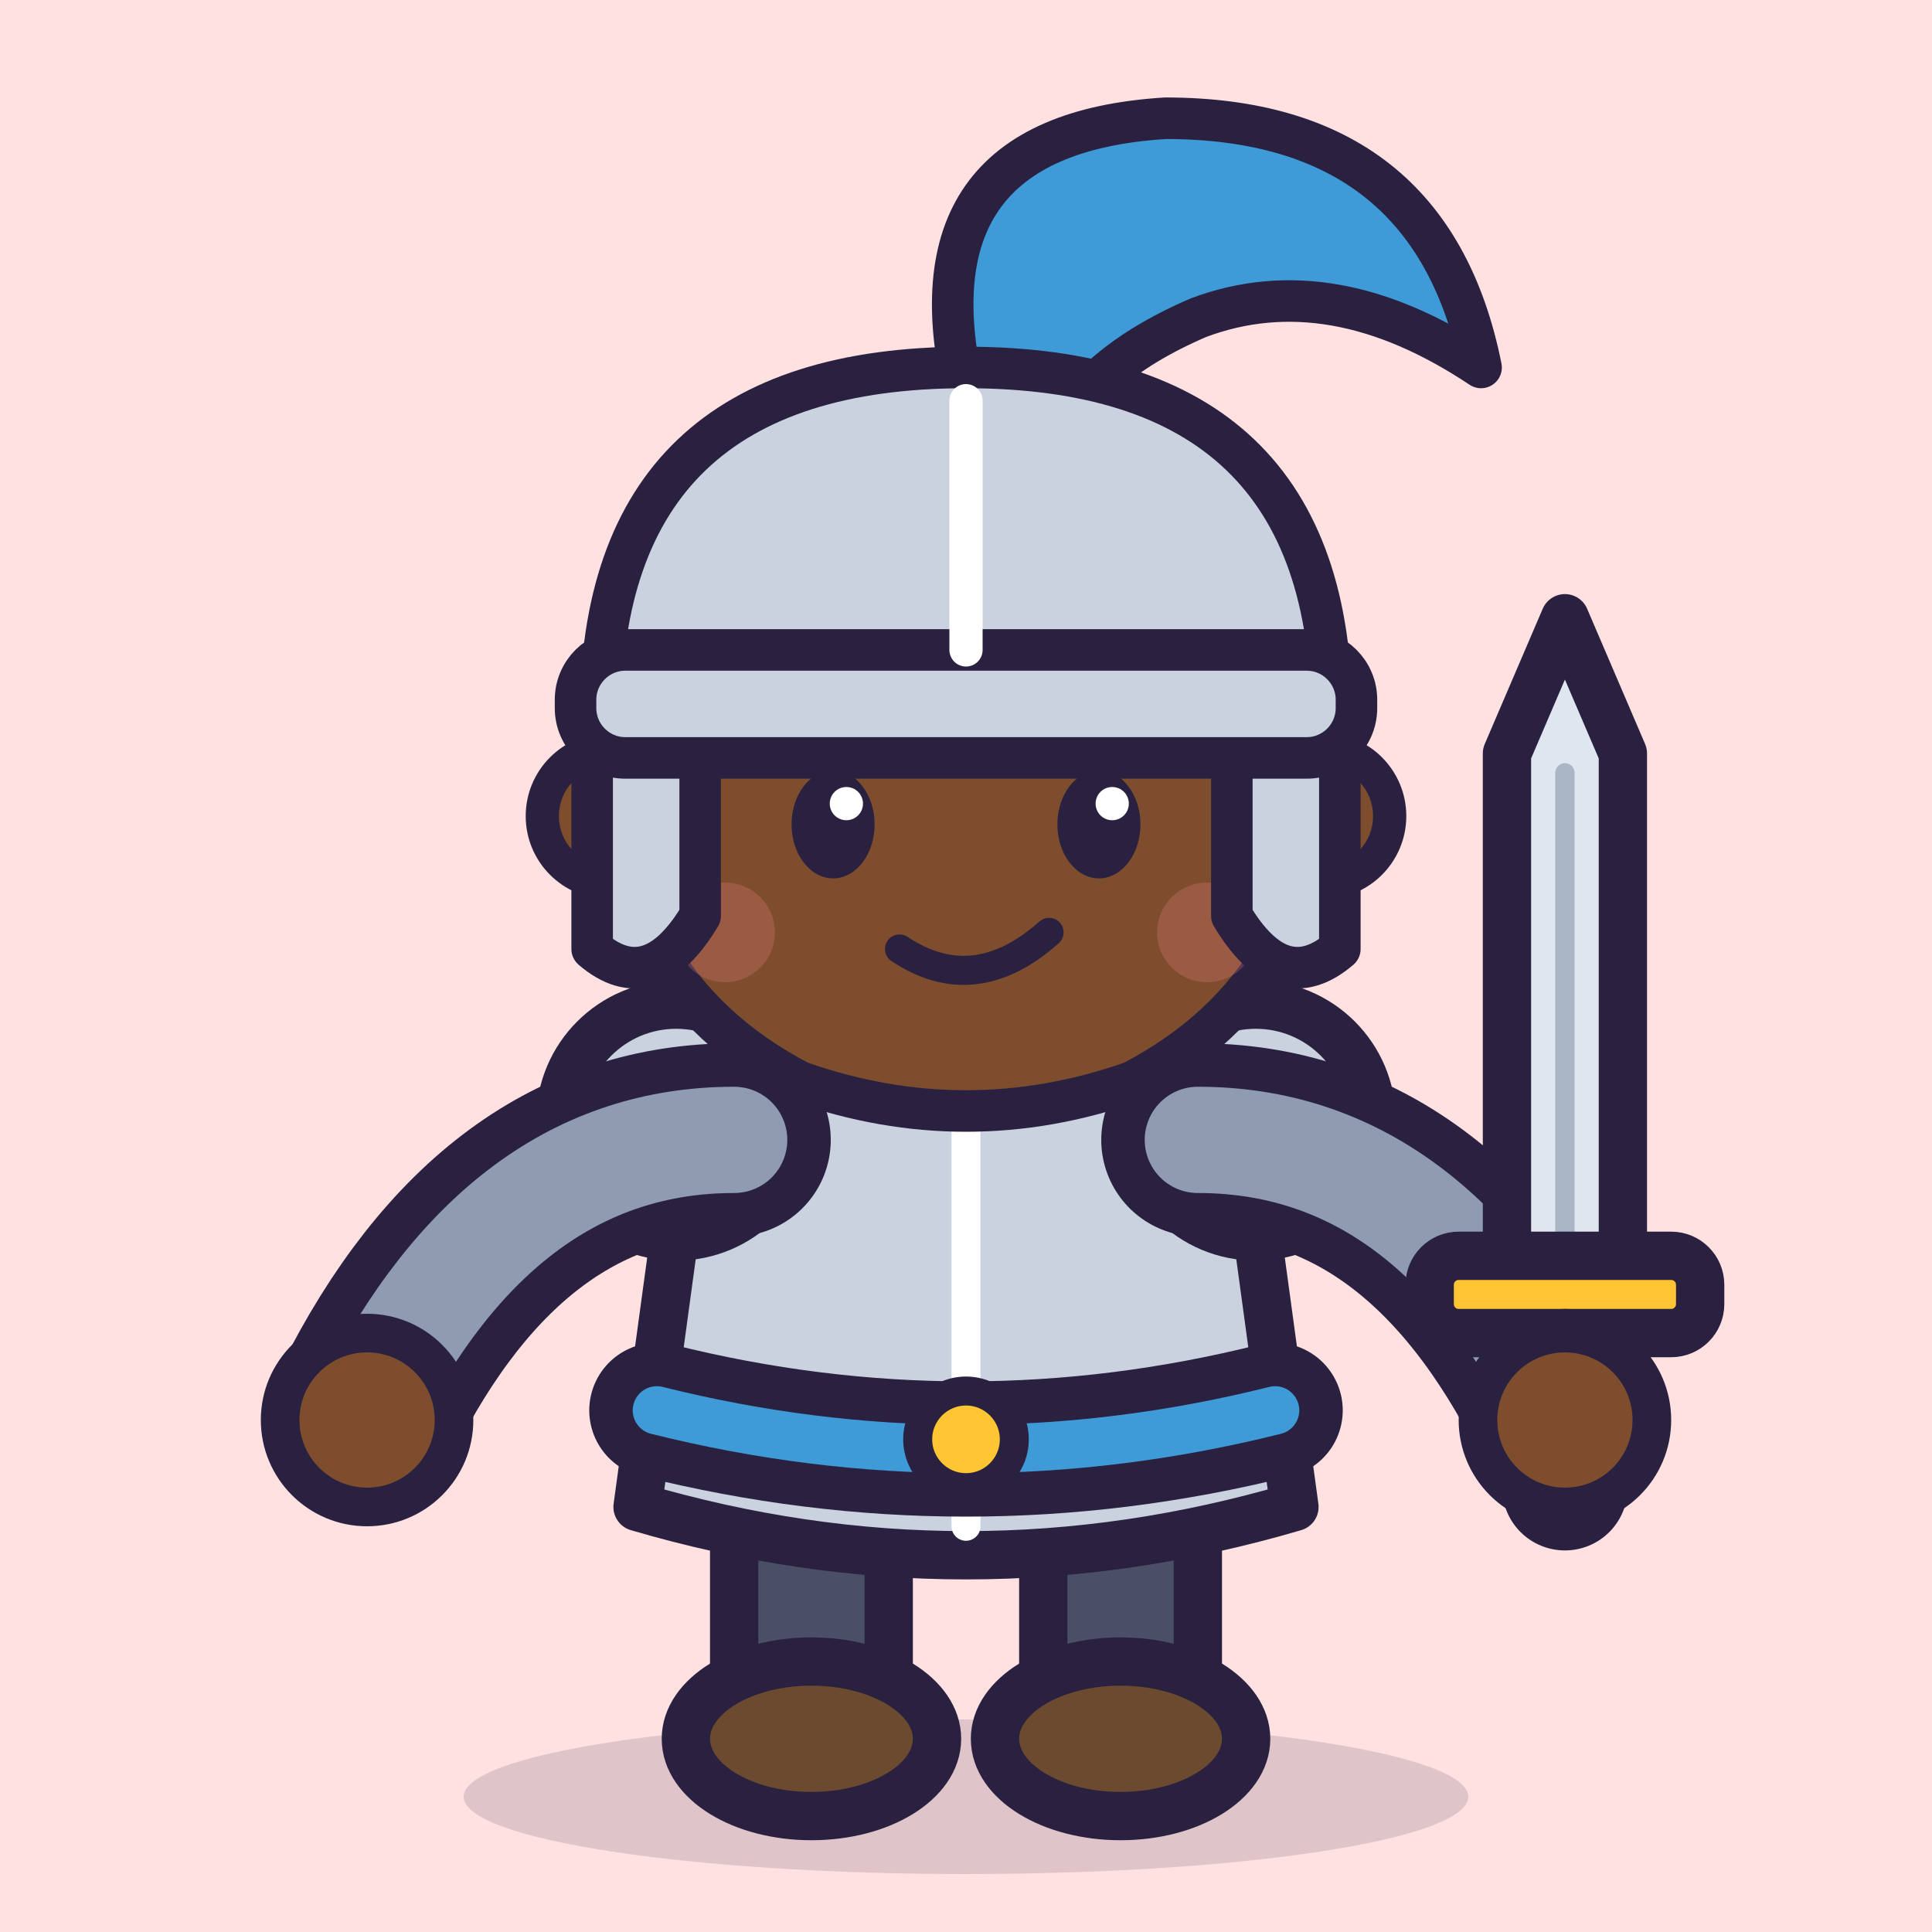
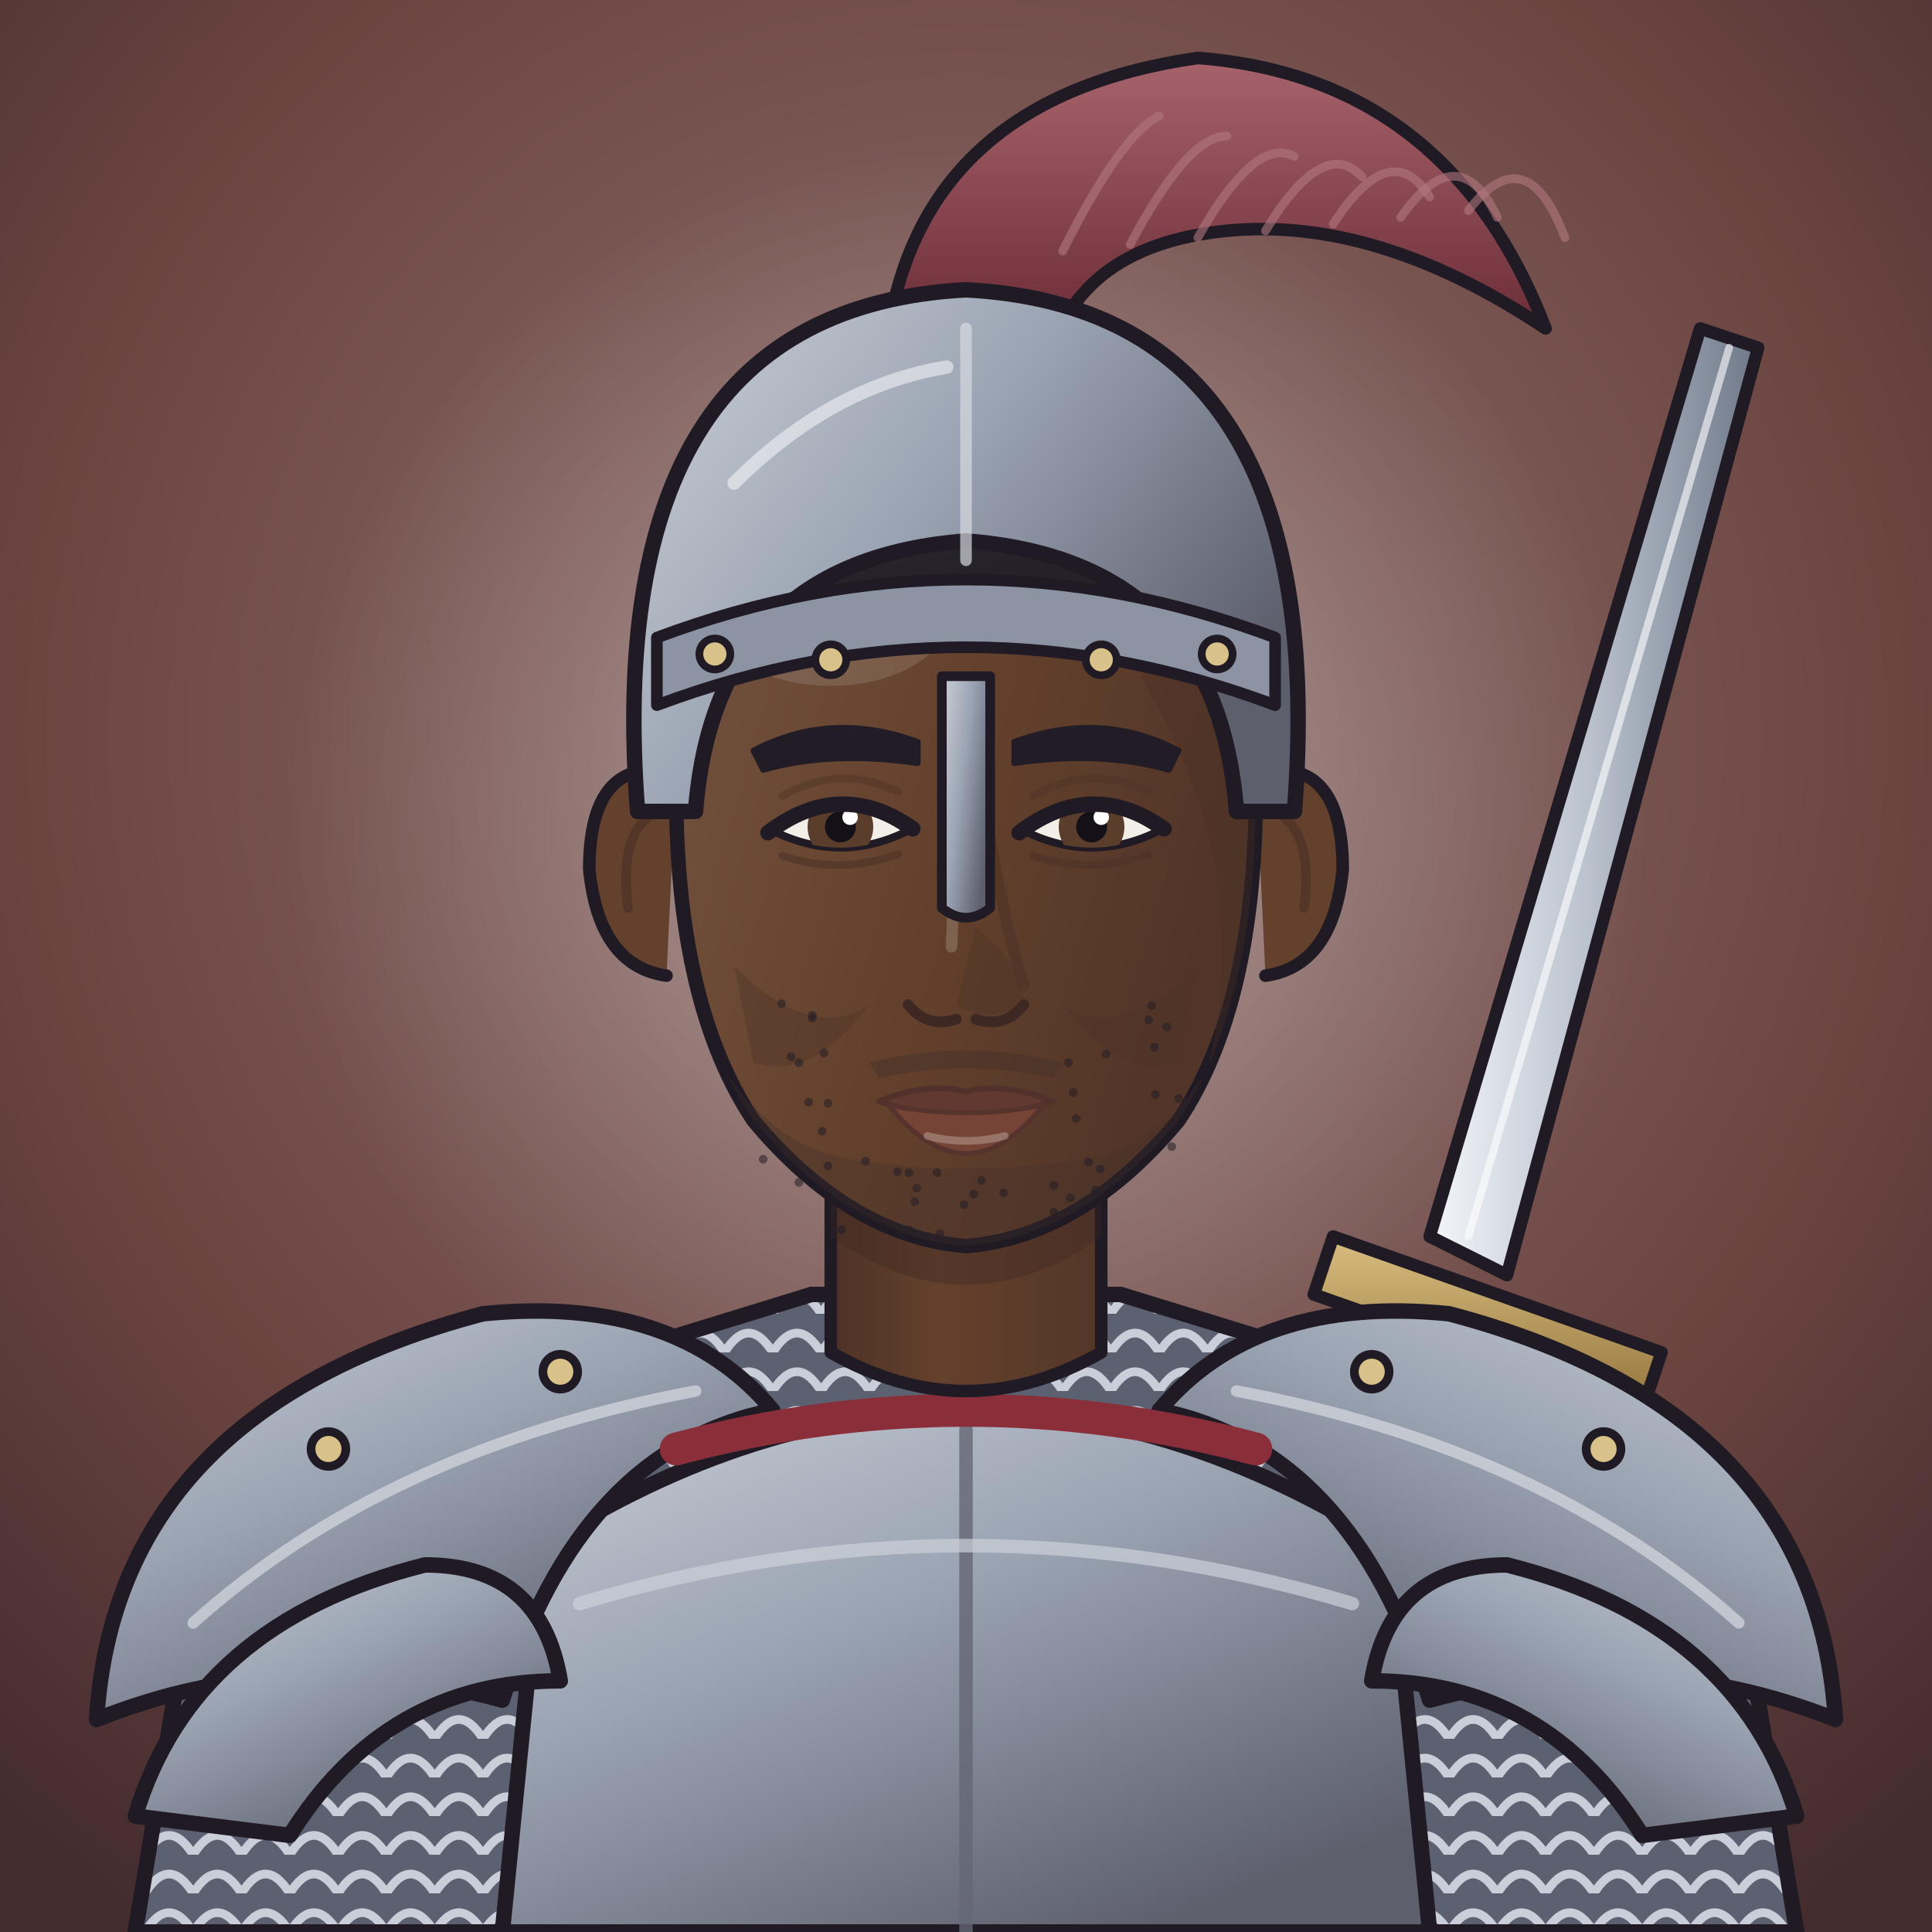
<svg xmlns="http://www.w3.org/2000/svg" viewBox="0 0 200 200" role="img" aria-label="Warrior avatar">
-   <rect width="200" height="200" fill="#ffe1e2" />
-   <ellipse cx="100" cy="186" rx="52" ry="8" fill="#2a2140" opacity=".15" />
-   <g transform="translate(100 112) scale(.86) translate(-100 -122)" />
-   <rect x="76" y="150" width="16" height="28" rx="3" fill="#4a4f66" stroke="#2a2140" stroke-width="5" stroke-linejoin="round" stroke-linecap="round" />
-   <rect x="108" y="150" width="16" height="28" rx="3" fill="#4a4f66" stroke="#2a2140" stroke-width="5" stroke-linejoin="round" stroke-linecap="round" />
-   <ellipse cx="84" cy="180" rx="13" ry="8" fill="#6b4a2f" stroke="#2a2140" stroke-width="5" stroke-linejoin="round" stroke-linecap="round" />
+   <defs>
+     <radialGradient id="warriorm2g1" cx="0.5" cy="0.38" r="0.75">
+       <stop offset="0" stop-color="#907370" stop-opacity="1" />
+       <stop offset="0.65" stop-color="#6b4440" stop-opacity="1" />
+       <stop offset="1" stop-color="#432b2e" stop-opacity="1" />
+     </radialGradient>
+     <radialGradient id="warriorm2g2" cx="0.5" cy="0.5" r="0.5">
+       <stop offset="0" stop-color="#ffffff" stop-opacity="0.35" />
+       <stop offset="1" stop-color="#ffffff" stop-opacity="0" />
+     </radialGradient>
+     <linearGradient id="warriorm2g3" x1="0" y1="0" x2="1" y2="0">
+       <stop offset="0" stop-color="#f4f6fa" />
+       <stop offset="0.5" stop-color="#b8c0cc" />
+       <stop offset="1" stop-color="#6e7888" />
+     </linearGradient>
+     <linearGradient id="warriorm2g4" x1="0" y1="0" x2="1" y2="0">
+       <stop offset="0" stop-color="#9a6a44" />
+       <stop offset="1" stop-color="#4e3424" />
+     </linearGradient>
+     <linearGradient id="warriorm2g5" x1="0" y1="0" x2="0" y2="1">
+       <stop offset="0" stop-color="#d9bd80" />
+       <stop offset="1" stop-color="#92743b" />
+     </linearGradient>
+     <linearGradient id="warriorm2g6" x1="0" y1="0" x2="0" y2="1">
+       <stop offset="0" stop-color="#474349" />
+       <stop offset="0.6" stop-color="#262229" />
+       <stop offset="1" stop-color="#1f1a23" />
+     </linearGradient>
+     <linearGradient id="warriorm2g7" x1="0" y1="0" x2="0.7" y2="1">
+       <stop offset="0" stop-color="#c7ccd5" />
+       <stop offset="0.45" stop-color="#9aa3b2" />
+       <stop offset="1" stop-color="#5d5f6d" />
+     </linearGradient>
+     <pattern id="warriorm2mail" width="5" height="4" patternUnits="userSpaceOnUse">
+       <rect width="5" height="4" fill="#5b6170" />
+       <path d="M0 4Q2.5 0 5 4" fill="none" stroke="#c9ced8" stroke-width=".9" />
+     </pattern>
+     <linearGradient id="warriorm2g8" x1="0" y1="0" x2="1" y2="0">
+       <stop offset="0" stop-color="#4d3226" />
+       <stop offset="0.4" stop-color="#64412c" />
+       <stop offset="1" stop-color="#543628" />
+     </linearGradient>
+     <linearGradient id="warriorm2g9" x1="0" y1="0" x2="1" y2="0.4">
+       <stop offset="0" stop-color="#745441" />
+       <stop offset="0.55" stop-color="#64412c" />
+       <stop offset="1" stop-color="#523528" />
+     </linearGradient>
+     <clipPath id="warriorm2c10">
+       <path d="M70 82Q70 48 100 46Q130 48 130 82Q130 104 122 116Q112 128 100 129Q88 128 78 116Q70 104 70 82Z" />
+     </clipPath>
+     <clipPath id="warriorm2c11">
+       <path d="M80 86Q87 81 94 86Q87 89.5 80 86Z" />
+     </clipPath>
+     <clipPath id="warriorm2c12">
+       <path d="M106 86Q113 81 120 86Q113 89.5 106 86Z" />
+     </clipPath>
+     <linearGradient id="warriorm2g13" x1="0" y1="0" x2="0.3" y2="1">
+       <stop offset="0" stop-color="#514e54" />
+       <stop offset="0.5" stop-color="#262229" />
+       <stop offset="1" stop-color="#201b24" />
+     </linearGradient>
+     <linearGradient id="warriorm2g14" x1="0" y1="0" x2="1" y2="0.6">
+       <stop offset="0" stop-color="#ccd1d8" />
+       <stop offset="0.5" stop-color="#9aa3b2" />
+       <stop offset="1" stop-color="#5d5f6d" />
+     </linearGradient>
+     <linearGradient id="warriorm2g15" x1="0" y1="0" x2="0" y2="1">
+       <stop offset="0" stop-color="#a7636b" />
+       <stop offset="1" stop-color="#60232e" />
+     </linearGradient>
+   </defs>
+   <rect width="200" height="200" fill="url(#warriorm2g1)" />
+   <circle cx="100" cy="86" r="70" fill="url(#warriorm2g2)" />
+   <path d="M148 128L176 34L182 36L156 132Z" fill="url(#warriorm2g3)" stroke="#1f1a24" stroke-width="1.3" stroke-linejoin="round" stroke-linecap="round" />
+   <path d="M152 128L179 36" fill="none" stroke="#ffffff" stroke-width="0.8" stroke-linecap="round" stroke-linejoin="round" opacity="0.6" />
+   <path d="M136 134L170 146L172 140L138 128Z" fill="url(#warriorm2g5)" stroke="#1f1a24" stroke-width="1.3" stroke-linejoin="round" stroke-linecap="round" />
+   <path d="M150 140L144 160L150 162L156 142Z" fill="#4a3426" stroke="#1f1a24" stroke-width="1.2" stroke-linejoin="round" stroke-linecap="round" />
+   <path d="M14 200L18 176Q24 150 58 142L84 134H116L142 142Q176 150 182 176L186 200Z" fill="url(#warriorm2mail)" stroke="#1f1a24" stroke-width="1.6" stroke-linejoin="round" stroke-linecap="round" />
+   <path d="M52 200L56 160Q78 146 100 146Q122 146 144 160L148 200Z" fill="url(#warriorm2g7)" stroke="#1f1a24" stroke-width="1.6" stroke-linejoin="round" stroke-linecap="round" />
+   <path d="M100 148V200" fill="none" stroke="#646774" stroke-width="1.4" stroke-linecap="round" stroke-linejoin="round" opacity="0.8" />
+   <path d="M60 166Q100 154 140 166" fill="none" stroke="#ccd1d8" stroke-width="1.4" stroke-linecap="round" stroke-linejoin="round" opacity="0.7" />
+   <g>
+     <path d="M10 178Q12 146 50 136Q70 134 80 146Q60 150 52 176Q30 170 10 178Z" fill="url(#warriorm2g7)" stroke="#1f1a24" stroke-width="1.6" stroke-linejoin="round" stroke-linecap="round" />
+     <path d="M14 188Q20 168 44 162Q56 162 58 174Q40 174 30 190Z" fill="url(#warriorm2g7)" stroke="#1f1a24" stroke-width="1.6" stroke-linejoin="round" stroke-linecap="round" />
+     <circle cx="34" cy="150" r="1.8" fill="#d9c28a" stroke="#1f1a24" stroke-width="0.9" />
+     <circle cx="58" cy="142" r="1.8" fill="#d9c28a" stroke="#1f1a24" stroke-width="0.9" />
+     <path d="M20 168Q40 150 72 144" fill="none" stroke="#d7dae0" stroke-width="1.2" stroke-linecap="round" stroke-linejoin="round" opacity="0.7" />
+   </g>
  <g transform="translate(200 0) scale(-1 1)">
-     <ellipse cx="84" cy="180" rx="13" ry="8" fill="#6b4a2f" stroke="#2a2140" stroke-width="5" stroke-linejoin="round" stroke-linecap="round" />
-   </g>
-   <path d="M72 112Q100 102 128 112L134 156Q100 166 66 156Z" fill="#c9d2de" stroke="#2a2140" stroke-width="5" stroke-linejoin="round" stroke-linecap="round" />
-   <path d="M100 110V158" fill="none" stroke="#fff" stroke-width="3" stroke-linecap="round" stroke-linejoin="round" />
-   <path d="M68 146Q100 154 132 146" fill="none" stroke="#2a2140" stroke-width="14" stroke-linecap="round" stroke-linejoin="round" />
-   <path d="M68 146Q100 154 132 146" fill="none" stroke="#3f9bd8" stroke-width="5" stroke-linecap="round" stroke-linejoin="round" />
-   <circle cx="100" cy="149" r="5" fill="#ffc533" stroke="#2a2140" stroke-width="3" stroke-linejoin="round" stroke-linecap="round" />
-   <circle cx="70" cy="116" r="12" fill="#c9d2de" stroke="#2a2140" stroke-width="5" stroke-linejoin="round" stroke-linecap="round" />
-   <circle cx="130" cy="116" r="12" fill="#c9d2de" stroke="#2a2140" stroke-width="5" stroke-linejoin="round" stroke-linecap="round" />
-   <path d="M76 118Q52 118 38 146" fill="none" stroke="#2a2140" stroke-width="20" stroke-linecap="round" stroke-linejoin="round" />
-   <path d="M76 118Q52 118 38 146" fill="none" stroke="#8f9bb0" stroke-width="11" stroke-linecap="round" stroke-linejoin="round" />
-   <circle cx="38" cy="147" r="9" fill="#7d4d2e" stroke="#2a2140" stroke-width="4" stroke-linejoin="round" stroke-linecap="round" />
-   <path d="M124 118Q148 118 162 146" fill="none" stroke="#2a2140" stroke-width="20" stroke-linecap="round" stroke-linejoin="round" />
-   <path d="M124 118Q148 118 162 146" fill="none" stroke="#8f9bb0" stroke-width="11" stroke-linecap="round" stroke-linejoin="round" />
-   <path d="M156 132V78L162 64L168 78V132Z" fill="#dfe6ef" stroke="#2a2140" stroke-width="5" stroke-linejoin="round" stroke-linecap="round" />
-   <path d="M162 80V128" fill="none" stroke="#aab6c6" stroke-width="2" stroke-linecap="round" stroke-linejoin="round" />
-   <rect x="148" y="130" width="28" height="8" rx="3" fill="#ffc533" stroke="#2a2140" stroke-width="5" stroke-linejoin="round" stroke-linecap="round" />
-   <path d="M162 142V154" fill="none" stroke="#2a2140" stroke-width="13" stroke-linecap="round" stroke-linejoin="round" />
-   <path d="M162 142V154" fill="none" stroke="#6b4a2f" stroke-width="4" stroke-linecap="round" stroke-linejoin="round" />
-   <circle cx="162" cy="147" r="9" fill="#7d4d2e" stroke="#2a2140" stroke-width="4" stroke-linejoin="round" stroke-linecap="round" />
-   <g transform="translate(100 112) scale(.86) translate(-100 -122)">
-     <circle cx="57" cy="90" r="8" fill="#7d4d2e" stroke="#2a2140" stroke-width="4" stroke-linejoin="round" stroke-linecap="round" />
-     <circle cx="143" cy="90" r="8" fill="#7d4d2e" stroke="#2a2140" stroke-width="4" stroke-linejoin="round" stroke-linecap="round" />
-     <path d="M57 82Q57 46 100 46Q143 46 143 82Q143 110 120 122Q100 129 80 122Q57 110 57 82Z" fill="#7d4d2e" stroke="#2a2140" stroke-width="5" stroke-linejoin="round" stroke-linecap="round" />
-     <circle cx="71" cy="104" r="6" fill="#ff8a8d" opacity=".22" />
-     <circle cx="129" cy="104" r="6" fill="#ff8a8d" opacity=".22" />
-     <ellipse cx="84" cy="91" rx="5" ry="6.5" fill="#2a2140" />
-     <circle cx="85.6" cy="88.5" r="2" fill="#fff" />
-     <ellipse cx="116" cy="91" rx="5" ry="6.5" fill="#2a2140" />
-     <circle cx="117.6" cy="88.5" r="2" fill="#fff" />
-     <path d="M77 79Q84 75 91 78M109 78Q116 75 123 79" fill="none" stroke="#2a2140" stroke-width="3" stroke-linecap="round" stroke-linejoin="round" />
-     <path d="M92 106Q101 112 110 104" fill="none" stroke="#2a2140" stroke-width="3.5" stroke-linecap="round" stroke-linejoin="round" />
-     <path d="M100 40Q92 8 124 6Q156 6 162 36Q144 24 128 30Q114 36 110 46Z" fill="#3f9bd8" stroke="#2a2140" stroke-width="5" stroke-linejoin="round" stroke-linecap="round" />
-     <path d="M55 80V106Q62 112 68 102V82Z" fill="#c9d2de" stroke="#2a2140" stroke-width="5" stroke-linejoin="round" stroke-linecap="round" />
-     <g transform="translate(200 0) scale(-1 1)">
-       <path d="M55 80V106Q62 112 68 102V82Z" fill="#c9d2de" stroke="#2a2140" stroke-width="5" stroke-linejoin="round" stroke-linecap="round" />
-     </g>
-     <path d="M56 78Q56 36 100 36Q144 36 144 78Z" fill="#c9d2de" stroke="#2a2140" stroke-width="5" stroke-linejoin="round" stroke-linecap="round" />
-     <rect x="53" y="70" width="94" height="13" rx="6" fill="#c9d2de" stroke="#2a2140" stroke-width="5" stroke-linejoin="round" stroke-linecap="round" />
-     <path d="M100 40V70" fill="none" stroke="#fff" stroke-width="4" stroke-linecap="round" stroke-linejoin="round" />
-   </g>
+     <path d="M10 178Q12 146 50 136Q70 134 80 146Q60 150 52 176Q30 170 10 178Z" fill="url(#warriorm2g7)" stroke="#1f1a24" stroke-width="1.6" stroke-linejoin="round" stroke-linecap="round" />
+     <path d="M14 188Q20 168 44 162Q56 162 58 174Q40 174 30 190Z" fill="url(#warriorm2g7)" stroke="#1f1a24" stroke-width="1.6" stroke-linejoin="round" stroke-linecap="round" />
+     <circle cx="34" cy="150" r="1.8" fill="#d9c28a" stroke="#1f1a24" stroke-width="0.9" />
+     <circle cx="58" cy="142" r="1.8" fill="#d9c28a" stroke="#1f1a24" stroke-width="0.9" />
+     <path d="M20 168Q40 150 72 144" fill="none" stroke="#d7dae0" stroke-width="1.2" stroke-linecap="round" stroke-linejoin="round" opacity="0.7" />
+   </g>
+   <path d="M70 150Q100 142 130 150" fill="none" stroke="#8a2f3a" stroke-width="3.4" stroke-linecap="round" stroke-linejoin="round" opacity="1" />
+   <path d="M86 112L86 140Q100 148 114 140L114 112Z" fill="url(#warriorm2g8)" stroke="#1f1a24" stroke-width="1.3" stroke-linejoin="round" stroke-linecap="round" />
+   <path d="M86 118Q100 134 114 118L114 128Q100 138 86 128Z" fill="#3b2622" opacity="0.35" />
+   <path d="M70 80Q61 78 61 90Q62 100 69 101" fill="#64412c" stroke="#1f1a24" stroke-width="1.3" stroke-linejoin="round" stroke-linecap="round" />
+   <path d="M68 84Q64 86 65 94" fill="none" stroke="#4d3226" stroke-width="1" stroke-linecap="round" stroke-linejoin="round" opacity="0.7" />
+   <path d="M130 80Q139 78 139 90Q138 100 131 101" fill="#64412c" stroke="#1f1a24" stroke-width="1.3" stroke-linejoin="round" stroke-linecap="round" />
+   <path d="M132 84Q136 86 135 94" fill="none" stroke="#4d3226" stroke-width="1" stroke-linecap="round" stroke-linejoin="round" opacity="0.7" />
+   <path d="M70 82Q70 48 100 46Q130 48 130 82Q130 104 122 116Q112 128 100 129Q88 128 78 116Q70 104 70 82Z" fill="url(#warriorm2g9)" stroke="#1f1a24" stroke-width="1.5" stroke-linejoin="round" stroke-linecap="round" />
+   <g clip-path="url(#warriorm2c10)">
+     <path d="M118 70Q134 96 120 124L132 124L132 60Z" fill="#472e25" opacity="0.35" />
+     <path d="M76 100Q84 108 90 104Q84 112 78 110Z" fill="#4b3126" opacity="0.35" />
+     <path d="M124 100Q116 108 110 104Q116 112 122 110Z" fill="#4b3126" opacity="0.35" />
+     <ellipse cx="86" cy="64" rx="12" ry="7" fill="#ffffff" opacity=".12" />
+   </g>
+   <path d="M80 86Q87 81 94 86Q87 89.5 80 86Z" fill="#f3efe8" stroke="#1f1a24" stroke-width="0.8" stroke-linejoin="round" stroke-linecap="round" />
+   <g clip-path="url(#warriorm2c11)">
+     <circle cx="87" cy="85.6" r="3.4" fill="#5a3e2b" />
+     <circle cx="87" cy="85.6" r="1.6" fill="#141018" />
+     <circle cx="88" cy="84.6" r=".8" fill="#ffffff" />
+   </g>
+   <path d="M79.5 86.2Q87 80.5 94.5 85.8" fill="none" stroke="#1f1a24" stroke-width="1.6" stroke-linecap="round" stroke-linejoin="round" opacity="1" />
+   <path d="M81 88.6Q87 90.6 93 88.4" fill="none" stroke="#4d3226" stroke-width="0.8" stroke-linecap="round" stroke-linejoin="round" opacity="0.6" />
+   <path d="M81 82.4Q87 79 93 82" fill="none" stroke="#4d3226" stroke-width="0.8" stroke-linecap="round" stroke-linejoin="round" opacity="0.45" />
+   <path d="M106 86Q113 81 120 86Q113 89.5 106 86Z" fill="#f3efe8" stroke="#1f1a24" stroke-width="0.8" stroke-linejoin="round" stroke-linecap="round" />
+   <g clip-path="url(#warriorm2c12)">
+     <circle cx="113" cy="85.6" r="3.4" fill="#5a3e2b" />
+     <circle cx="113" cy="85.6" r="1.6" fill="#141018" />
+     <circle cx="114" cy="84.6" r=".8" fill="#ffffff" />
+   </g>
+   <path d="M105.5 86.2Q113 80.5 120.5 85.8" fill="none" stroke="#1f1a24" stroke-width="1.6" stroke-linecap="round" stroke-linejoin="round" opacity="1" />
+   <path d="M107 88.6Q113 90.6 119 88.4" fill="none" stroke="#4d3226" stroke-width="0.8" stroke-linecap="round" stroke-linejoin="round" opacity="0.6" />
+   <path d="M107 82.4Q113 79 119 82" fill="none" stroke="#4d3226" stroke-width="0.8" stroke-linecap="round" stroke-linejoin="round" opacity="0.45" />
+   <path d="M78 77.7Q86 73.5 95 76.8L95 79.0Q86 77.7 79 79.7Z" fill="#211c25" stroke="#211c25" stroke-width="0.6" stroke-linejoin="round" stroke-linecap="round" />
+   <path d="M122 77.7Q114 73.5 105 76.8L105 79.0Q114 77.7 121 79.7Z" fill="#211c25" stroke="#211c25" stroke-width="0.6" stroke-linejoin="round" stroke-linecap="round" />
+   <path d="M102 84Q104 96 106 102" fill="none" stroke="#4d3226" stroke-width="1.2" stroke-linecap="round" stroke-linejoin="round" opacity="0.55" />
+   <path d="M101 96Q106 100 106 104Q102 106 99 104Z" fill="#472e25" opacity="0.3" />
+   <path d="M94 104Q96 106.5 99 105.5M106 104Q104 106.5 101 105.5" fill="none" stroke="#3b2622" stroke-width="1.1" stroke-linecap="round" stroke-linejoin="round" opacity="0.9" />
+   <path d="M99 86L98.5 98" fill="none" stroke="#ffffff" stroke-width="1.2" stroke-linecap="round" stroke-linejoin="round" opacity="0.18" />
+   <path d="M91 114Q96 112 100 113Q104 112 109 114Q104 115.6 100 115.4Q96 115.6 91 114Z" fill="#613930" stroke="#52302c" stroke-width="0.6" stroke-linejoin="round" stroke-linecap="round" />
+   <path d="M92 114.4Q100 116 108 114.4Q104 119.4 100 119.4Q96 119.4 92 114.4Z" fill="#754436" stroke="#57332d" stroke-width="0.5" stroke-linejoin="round" stroke-linecap="round" />
+   <path d="M96 117.6Q100 118.6 104 117.6" fill="none" stroke="#ffffff" stroke-width="0.8" stroke-linecap="round" stroke-linejoin="round" opacity="0.25" />
+   <g clip-path="url(#warriorm2c10)">
+     <path d="M70 100Q76 124 100 130Q124 124 130 100Q124 118 112 120Q100 122 88 120Q76 118 70 100Z" fill="#42302a" opacity="0.32" />
+   </g>
+   <path d="M90 110Q100 107.5 110 110L109 111.6Q100 109.6 91 111.6Z" fill="#42302a" opacity="0.45" />
+   <circle cx="87.1" cy="127.3" r=".45" fill="#221e26" opacity=".55" />
+   <circle cx="84.1" cy="105.4" r=".45" fill="#221e26" opacity=".55" />
+   <circle cx="113.9" cy="121.0" r=".45" fill="#221e26" opacity=".55" />
+   <circle cx="121.3" cy="118.7" r=".45" fill="#221e26" opacity=".55" />
+   <circle cx="89.6" cy="120.2" r=".45" fill="#221e26" opacity=".55" />
+   <circle cx="85.1" cy="117.1" r=".45" fill="#221e26" opacity=".55" />
+   <circle cx="94.1" cy="127.3" r=".45" fill="#221e26" opacity=".55" />
+   <circle cx="109.1" cy="122.7" r=".45" fill="#221e26" opacity=".55" />
+   <circle cx="79.0" cy="120.0" r=".45" fill="#221e26" opacity=".55" />
+   <circle cx="114.5" cy="109.1" r=".45" fill="#221e26" opacity=".55" />
+   <circle cx="85.7" cy="114.2" r=".45" fill="#221e26" opacity=".55" />
+   <circle cx="82.7" cy="110.0" r=".45" fill="#221e26" opacity=".55" />
+   <circle cx="118.9" cy="105.6" r=".45" fill="#221e26" opacity=".55" />
+   <circle cx="109.1" cy="125.5" r=".45" fill="#221e26" opacity=".55" />
+   <circle cx="111.4" cy="115.8" r=".45" fill="#221e26" opacity=".55" />
+   <circle cx="97.0" cy="121.4" r=".45" fill="#221e26" opacity=".55" />
+   <circle cx="94.7" cy="124.4" r=".45" fill="#221e26" opacity=".55" />
+   <circle cx="92.9" cy="121.3" r=".45" fill="#221e26" opacity=".55" />
+   <circle cx="110.6" cy="110.0" r=".45" fill="#221e26" opacity=".55" />
+   <circle cx="97.3" cy="127.7" r=".45" fill="#221e26" opacity=".55" />
+   <circle cx="119.5" cy="108.4" r=".45" fill="#221e26" opacity=".55" />
+   <circle cx="101.6" cy="122.2" r=".45" fill="#221e26" opacity=".55" />
+   <circle cx="120.8" cy="106.3" r=".45" fill="#221e26" opacity=".55" />
+   <circle cx="93.1" cy="127.8" r=".45" fill="#221e26" opacity=".55" />
+   <circle cx="80.9" cy="103.9" r=".45" fill="#221e26" opacity=".55" />
+   <circle cx="85.3" cy="109.0" r=".45" fill="#221e26" opacity=".55" />
+   <circle cx="119.6" cy="113.3" r=".45" fill="#221e26" opacity=".55" />
+   <circle cx="100.8" cy="123.6" r=".45" fill="#221e26" opacity=".55" />
+   <circle cx="82.7" cy="122.4" r=".45" fill="#221e26" opacity=".55" />
+   <circle cx="85.7" cy="120.7" r=".45" fill="#221e26" opacity=".55" />
+   <circle cx="122.0" cy="113.7" r=".45" fill="#221e26" opacity=".55" />
+   <circle cx="99.8" cy="124.7" r=".45" fill="#221e26" opacity=".55" />
+   <circle cx="94.1" cy="121.4" r=".45" fill="#221e26" opacity=".55" />
+   <circle cx="119.2" cy="104.1" r=".45" fill="#221e26" opacity=".55" />
+   <circle cx="81.9" cy="109.4" r=".45" fill="#221e26" opacity=".55" />
+   <circle cx="110.8" cy="124.0" r=".45" fill="#221e26" opacity=".55" />
+   <circle cx="112.7" cy="120.3" r=".45" fill="#221e26" opacity=".55" />
+   <circle cx="103.9" cy="123.5" r=".45" fill="#221e26" opacity=".55" />
+   <circle cx="78.2" cy="116.5" r=".45" fill="#221e26" opacity=".55" />
+   <circle cx="113.4" cy="123.2" r=".45" fill="#221e26" opacity=".55" />
+   <circle cx="94.9" cy="123.0" r=".45" fill="#221e26" opacity=".55" />
+   <circle cx="84.1" cy="105.1" r=".45" fill="#221e26" opacity=".55" />
+   <circle cx="111.1" cy="113.1" r=".45" fill="#221e26" opacity=".55" />
+   <circle cx="83.7" cy="114.1" r=".45" fill="#221e26" opacity=".55" />
+   <path d="M69 84Q64 44 100 40Q136 44 131 84Q128 66 120 60Q110 66 96 62Q82 62 75 70Q71 76 69 84Z" fill="url(#warriorm2g13)" stroke="#1f1a24" stroke-width="1.6" stroke-linejoin="round" stroke-linecap="round" />
+   <path d="M80 56Q92 50 104 54M98 48Q112 48 122 58" fill="none" stroke="#726f74" stroke-width="1" stroke-linecap="round" stroke-linejoin="round" opacity="0.55" />
+   <path d="M92 34Q96 10 124 6Q150 8 160 34Q142 22 126 24Q110 26 108 40Z" fill="url(#warriorm2g15)" stroke="#1f1a24" stroke-width="1.3" stroke-linejoin="round" stroke-linecap="round" />
+   <path d="M110 26.0Q116 14 120 12.0" fill="none" stroke="#b3787f" stroke-width="0.9" stroke-linecap="round" stroke-linejoin="round" opacity="0.6" />
+   <path d="M117 25.3Q123 14 127 14.1" fill="none" stroke="#b3787f" stroke-width="0.9" stroke-linecap="round" stroke-linejoin="round" opacity="0.6" />
+   <path d="M124 24.6Q130 14 134 16.2" fill="none" stroke="#b3787f" stroke-width="0.9" stroke-linecap="round" stroke-linejoin="round" opacity="0.6" />
+   <path d="M131 23.9Q137 14 141 18.3" fill="none" stroke="#b3787f" stroke-width="0.9" stroke-linecap="round" stroke-linejoin="round" opacity="0.6" />
+   <path d="M138 23.2Q144 14 148 20.4" fill="none" stroke="#b3787f" stroke-width="0.9" stroke-linecap="round" stroke-linejoin="round" opacity="0.6" />
+   <path d="M145 22.5Q151 14 155 22.5" fill="none" stroke="#b3787f" stroke-width="0.9" stroke-linecap="round" stroke-linejoin="round" opacity="0.6" />
+   <path d="M152 21.8Q158 14 162 24.6" fill="none" stroke="#b3787f" stroke-width="0.9" stroke-linecap="round" stroke-linejoin="round" opacity="0.6" />
+   <path d="M66 84Q62 32 100 30Q138 32 134 84L128 84Q126 58 100 56Q74 58 72 84Z" fill="url(#warriorm2g14)" stroke="#1f1a24" stroke-width="1.6" stroke-linejoin="round" stroke-linecap="round" />
+   <path d="M68 66Q100 54 132 66L132 73Q100 61 68 73Z" fill="#8c94a3" stroke="#1f1a24" stroke-width="1.2" stroke-linejoin="round" stroke-linecap="round" />
+   <path d="M97.5 70H102.5V94Q100 96 97.5 94Z" fill="url(#warriorm2g14)" stroke="#1f1a24" stroke-width="1" stroke-linejoin="round" stroke-linecap="round" />
+   <path d="M100 34V58" fill="none" stroke="#d7dae0" stroke-width="1.2" stroke-linecap="round" stroke-linejoin="round" opacity="0.7" />
+   <path d="M76 50Q86 40 98 38" fill="none" stroke="#ffffff" stroke-width="1.4" stroke-linecap="round" stroke-linejoin="round" opacity="0.5" />
+   <circle cx="74" cy="67.7" r="1.6" fill="#d9c28a" stroke="#1f1a24" stroke-width="0.8" />
+   <circle cx="86" cy="68.3" r="1.6" fill="#d9c28a" stroke="#1f1a24" stroke-width="0.8" />
+   <circle cx="114" cy="68.3" r="1.6" fill="#d9c28a" stroke="#1f1a24" stroke-width="0.8" />
+   <circle cx="126" cy="67.7" r="1.6" fill="#d9c28a" stroke="#1f1a24" stroke-width="0.8" />
</svg>
